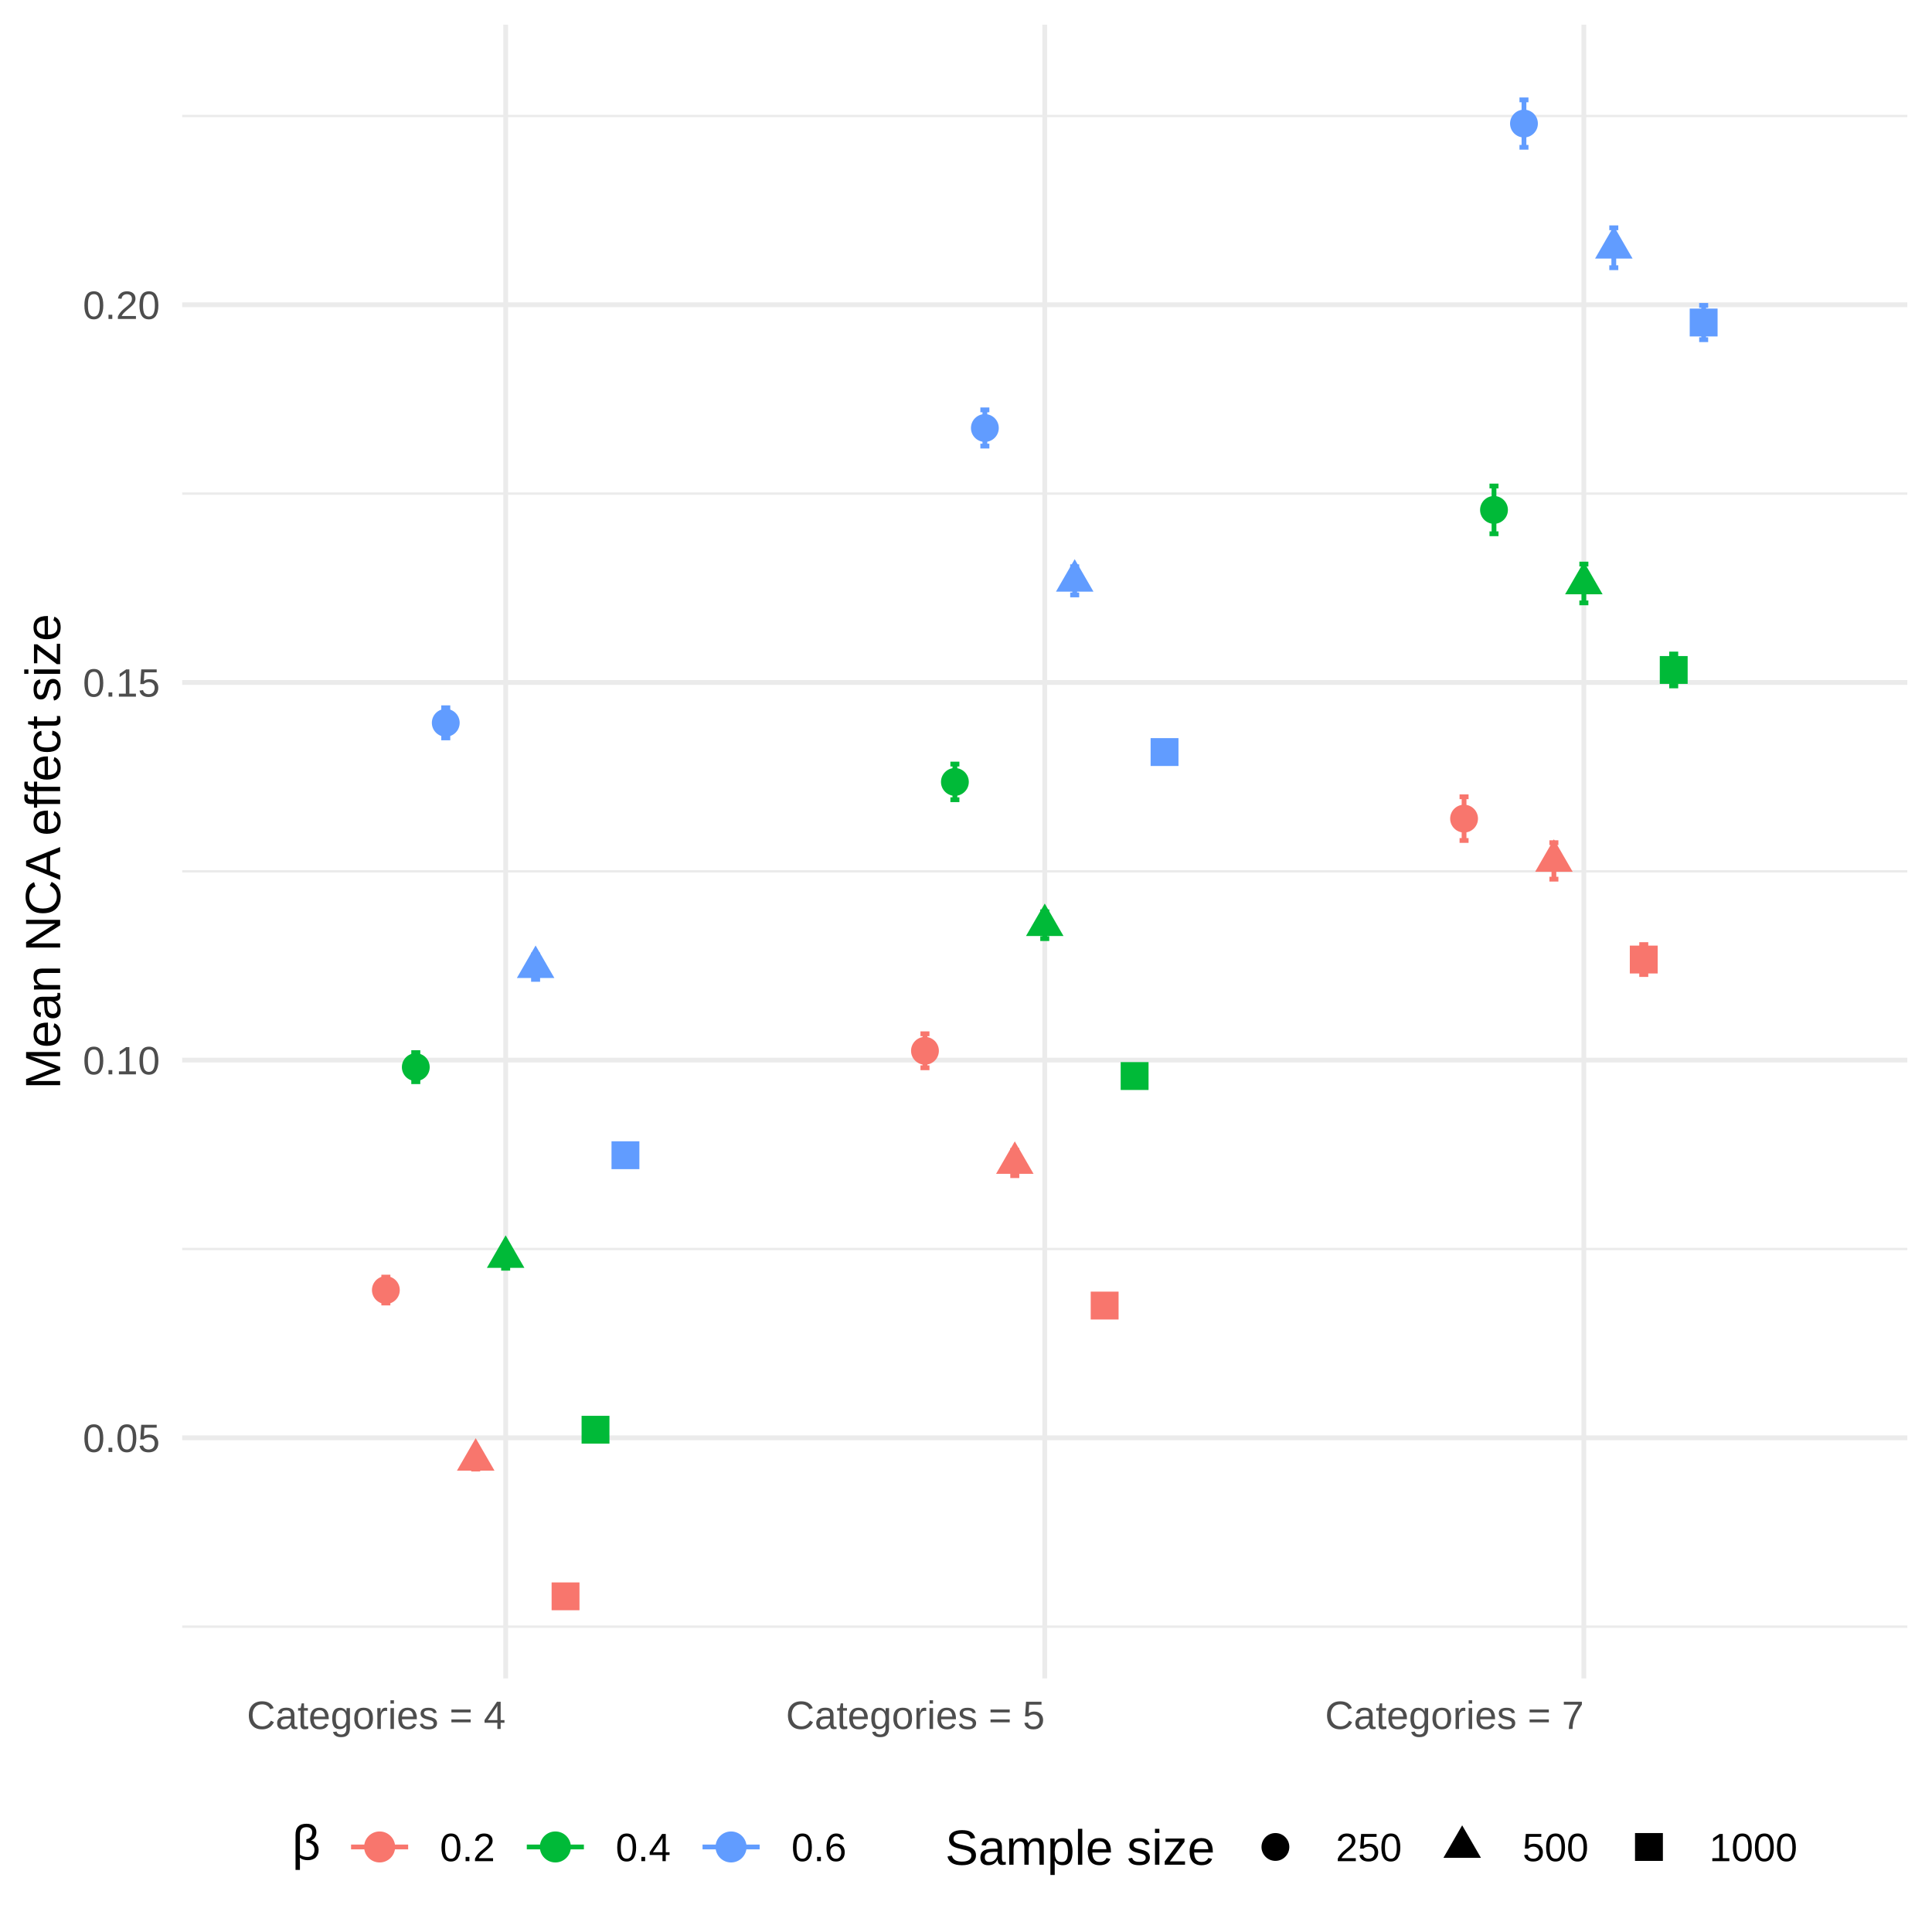
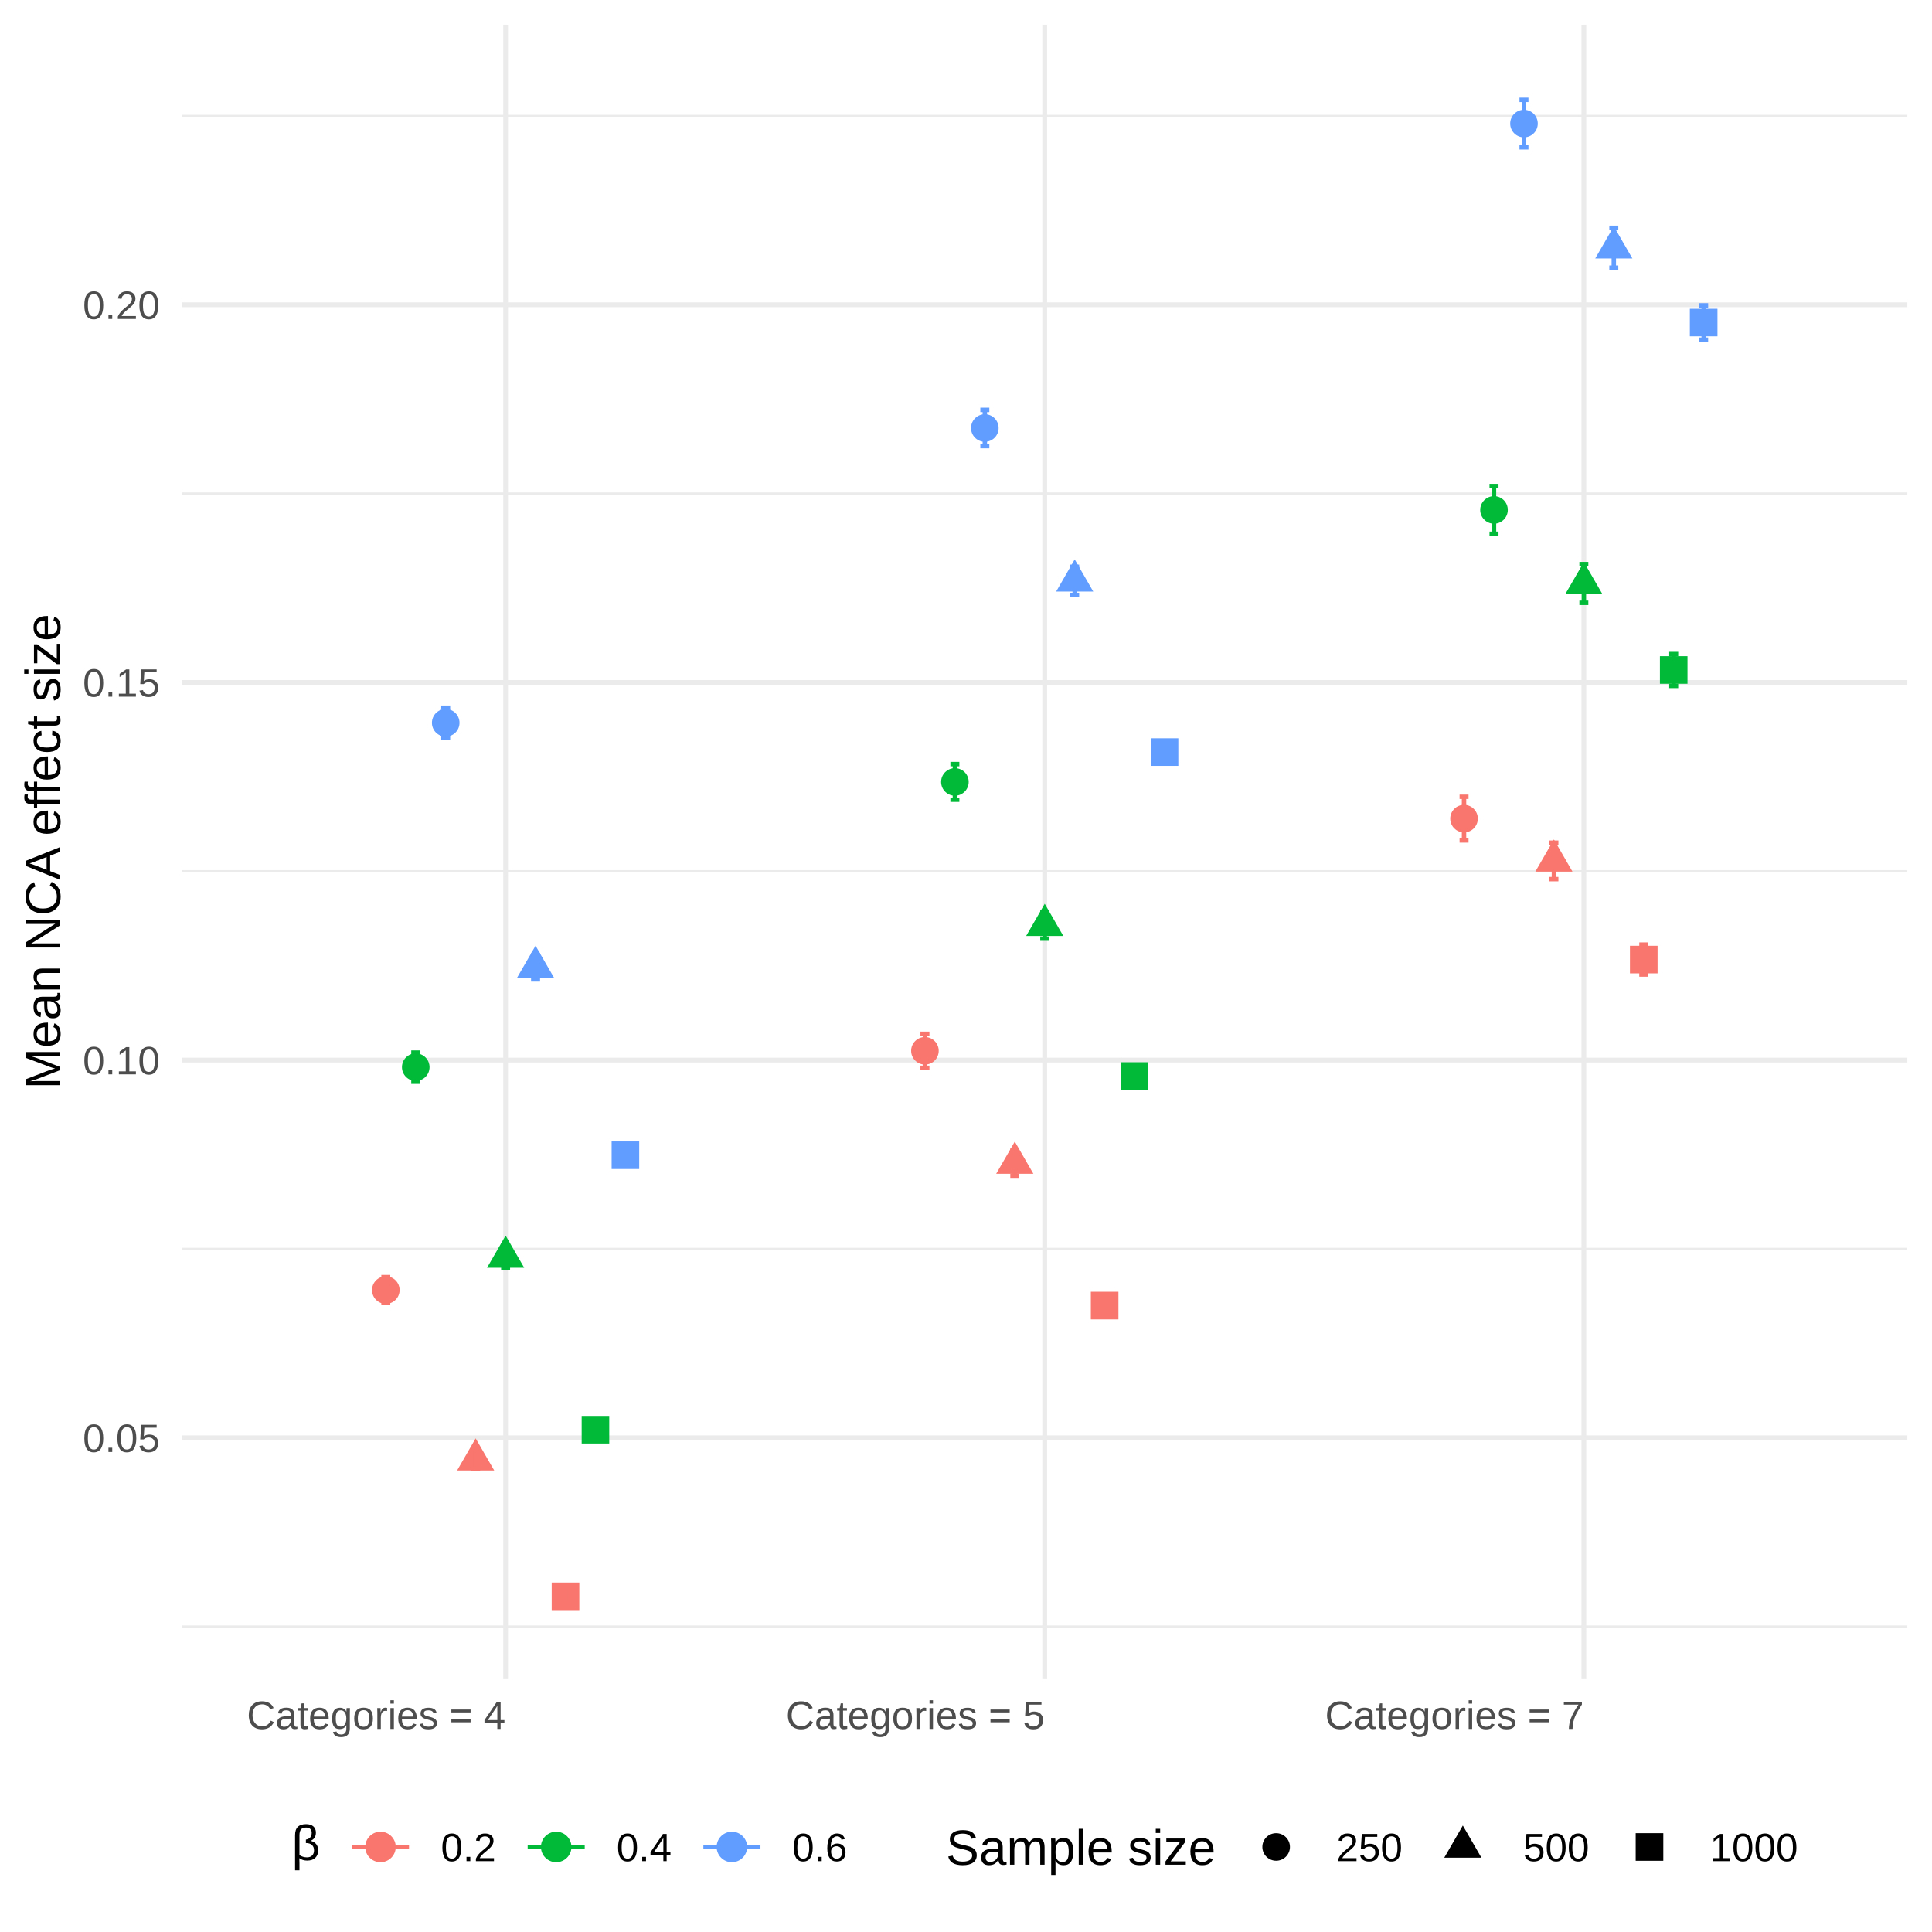
- <svg xmlns="http://www.w3.org/2000/svg" class="svglite" width="468.00pt" height="468.00pt" viewBox="0 0 468.00 468.00">
-   <defs>
-     <style type="text/css">
+ <svg xmlns="http://www.w3.org/2000/svg" width="468.00pt" height="468.00pt" viewBox="0 0 468.00 468.00">
+   <g class="svglite">
+     <defs>
+       <style type="text/css">
    .svglite line, .svglite polyline, .svglite polygon, .svglite path, .svglite rect, .svglite circle {
      fill: none;
      stroke: #000000;
      stroke-linecap: round;
      stroke-linejoin: round;
      stroke-miterlimit: 10.00;
    }
    .svglite text {
      white-space: pre;
    }
+     .svglite g.glyphgroup path {
+       fill: inherit;
+       stroke: none;
+     }
  </style>
-   </defs>
-   <rect width="100%" height="100%" style="stroke: none; fill: #FFFFFF;" />
-   <defs>
-     <clipPath id="cpMC4wMHw0NjguMDB8MC4wMHw0NjguMDA=">
-       <rect x="0.00" y="0.00" width="468.00" height="468.00" />
-     </clipPath>
-   </defs>
-   <g clip-path="url(#cpMC4wMHw0NjguMDB8MC4wMHw0NjguMDA=)">
-     <rect x="0.00" y="-0" width="468.00" height="468.00" style="stroke-width: 1.16; stroke: none; fill: #FFFFFF;" />
-   </g>
-   <defs>
-     <clipPath id="cpNDQuMTN8NDYyLjAyfDUuOTh8NDA2LjU3">
-       <rect x="44.13" y="5.98" width="417.89" height="400.59" />
-     </clipPath>
-   </defs>
-   <g clip-path="url(#cpNDQuMTN8NDYyLjAyfDUuOTh8NDA2LjU3)">
-     <polyline points="44.13,394.03 462.02,394.03 " style="stroke-width: 0.58; stroke: #EBEBEB; stroke-linecap: butt;" />
-     <polyline points="44.13,302.55 462.02,302.55 " style="stroke-width: 0.58; stroke: #EBEBEB; stroke-linecap: butt;" />
-     <polyline points="44.13,211.06 462.02,211.06 " style="stroke-width: 0.58; stroke: #EBEBEB; stroke-linecap: butt;" />
-     <polyline points="44.13,119.57 462.02,119.57 " style="stroke-width: 0.58; stroke: #EBEBEB; stroke-linecap: butt;" />
-     <polyline points="44.13,28.09 462.02,28.09 " style="stroke-width: 0.58; stroke: #EBEBEB; stroke-linecap: butt;" />
-     <polyline points="44.13,348.29 462.02,348.29 " style="stroke-width: 1.16; stroke: #EBEBEB; stroke-linecap: butt;" />
-     <polyline points="44.13,256.80 462.02,256.80 " style="stroke-width: 1.16; stroke: #EBEBEB; stroke-linecap: butt;" />
-     <polyline points="44.13,165.32 462.02,165.32 " style="stroke-width: 1.16; stroke: #EBEBEB; stroke-linecap: butt;" />
-     <polyline points="44.13,73.83 462.02,73.83 " style="stroke-width: 1.16; stroke: #EBEBEB; stroke-linecap: butt;" />
-     <polyline points="122.49,406.57 122.49,5.98 " style="stroke-width: 1.16; stroke: #EBEBEB; stroke-linecap: butt;" />
-     <polyline points="253.08,406.57 253.08,5.98 " style="stroke-width: 1.16; stroke: #EBEBEB; stroke-linecap: butt;" />
-     <polyline points="383.67,406.57 383.67,5.98 " style="stroke-width: 1.16; stroke: #EBEBEB; stroke-linecap: butt;" />
-     <circle cx="93.47" cy="312.50" r="3.37" style="stroke-width: 0.77; stroke: none; fill: #F8766D;" />
-     <circle cx="100.72" cy="258.50" r="3.37" style="stroke-width: 0.77; stroke: none; fill: #00BA38;" />
-     <circle cx="107.98" cy="175.09" r="3.37" style="stroke-width: 0.77; stroke: none; fill: #619CFF;" />
-     <polygon points="115.23,348.37 119.78,356.24 110.69,356.24 " style="stroke-width: 0.77; stroke: none; fill: #F8766D;" />
-     <polygon points="122.49,299.24 127.03,307.12 117.94,307.12 " style="stroke-width: 0.77; stroke: none; fill: #00BA38;" />
-     <polygon points="129.74,229.03 134.29,236.91 125.20,236.91 " style="stroke-width: 0.77; stroke: none; fill: #619CFF;" />
-     <polygon points="133.62,390.06 140.37,390.06 140.37,383.32 133.62,383.32 " style="stroke-width: 0.77; stroke: none; fill: #F8766D;" />
-     <polygon points="140.88,349.70 147.63,349.70 147.63,342.96 140.88,342.96 " style="stroke-width: 0.77; stroke: none; fill: #00BA38;" />
-     <polygon points="148.13,283.21 154.88,283.21 154.88,276.46 148.13,276.46 " style="stroke-width: 0.77; stroke: none; fill: #619CFF;" />
-     <circle cx="224.06" cy="254.54" r="3.37" style="stroke-width: 0.77; stroke: none; fill: #F8766D;" />
-     <circle cx="231.31" cy="189.41" r="3.37" style="stroke-width: 0.77; stroke: none; fill: #00BA38;" />
-     <circle cx="238.57" cy="103.68" r="3.37" style="stroke-width: 0.77; stroke: none; fill: #619CFF;" />
-     <polygon points="245.82,276.48 250.37,284.35 241.28,284.35 " style="stroke-width: 0.77; stroke: none; fill: #F8766D;" />
-     <polygon points="253.08,218.87 257.62,226.74 248.53,226.74 " style="stroke-width: 0.77; stroke: none; fill: #00BA38;" />
-     <polygon points="260.33,135.45 264.88,143.32 255.79,143.32 " style="stroke-width: 0.77; stroke: none; fill: #619CFF;" />
-     <polygon points="264.21,319.63 270.96,319.63 270.96,312.88 264.21,312.88 " style="stroke-width: 0.77; stroke: none; fill: #F8766D;" />
-     <polygon points="271.47,264.03 278.22,264.03 278.22,257.28 271.47,257.28 " style="stroke-width: 0.77; stroke: none; fill: #00BA38;" />
-     <polygon points="278.72,185.55 285.47,185.55 285.47,178.80 278.72,178.80 " style="stroke-width: 0.77; stroke: none; fill: #619CFF;" />
-     <circle cx="354.65" cy="198.30" r="3.37" style="stroke-width: 0.77; stroke: none; fill: #F8766D;" />
-     <circle cx="361.90" cy="123.52" r="3.37" style="stroke-width: 0.77; stroke: none; fill: #00BA38;" />
-     <circle cx="369.16" cy="29.93" r="3.37" style="stroke-width: 0.77; stroke: none; fill: #619CFF;" />
-     <polygon points="376.41,203.30 380.96,211.17 371.87,211.17 " style="stroke-width: 0.77; stroke: none; fill: #F8766D;" />
-     <polygon points="383.67,136.09 388.21,143.96 379.12,143.96 " style="stroke-width: 0.77; stroke: none; fill: #00BA38;" />
-     <polygon points="390.92,54.77 395.47,62.64 386.38,62.64 " style="stroke-width: 0.77; stroke: none; fill: #619CFF;" />
-     <polygon points="394.80,235.81 401.55,235.81 401.55,229.06 394.80,229.06 " style="stroke-width: 0.77; stroke: none; fill: #F8766D;" />
-     <polygon points="402.06,165.66 408.81,165.66 408.81,158.92 402.06,158.92 " style="stroke-width: 0.77; stroke: none; fill: #00BA38;" />
-     <polygon points="409.31,81.50 416.06,81.50 416.06,74.75 409.31,74.75 " style="stroke-width: 0.77; stroke: none; fill: #619CFF;" />
-     <polyline points="92.38,309.36 94.56,309.36 " style="stroke-width: 1.16; stroke: #F8766D; stroke-linecap: butt;" />
-     <polyline points="93.47,309.36 93.47,315.64 " style="stroke-width: 1.16; stroke: #F8766D; stroke-linecap: butt;" />
-     <polyline points="92.38,315.64 94.56,315.64 " style="stroke-width: 1.16; stroke: #F8766D; stroke-linecap: butt;" />
-     <polyline points="99.63,254.98 101.81,254.98 " style="stroke-width: 1.16; stroke: #00BA38; stroke-linecap: butt;" />
-     <polyline points="100.72,254.98 100.72,262.03 " style="stroke-width: 1.16; stroke: #00BA38; stroke-linecap: butt;" />
-     <polyline points="99.63,262.03 101.81,262.03 " style="stroke-width: 1.16; stroke: #00BA38; stroke-linecap: butt;" />
-     <polyline points="106.89,171.44 109.07,171.44 " style="stroke-width: 1.16; stroke: #619CFF; stroke-linecap: butt;" />
-     <polyline points="107.98,171.44 107.98,178.75 " style="stroke-width: 1.16; stroke: #619CFF; stroke-linecap: butt;" />
-     <polyline points="106.89,178.75 109.07,178.75 " style="stroke-width: 1.16; stroke: #619CFF; stroke-linecap: butt;" />
-     <polyline points="114.14,351.37 116.32,351.37 " style="stroke-width: 1.16; stroke: #F8766D; stroke-linecap: butt;" />
-     <polyline points="115.23,351.37 115.23,355.86 " style="stroke-width: 1.16; stroke: #F8766D; stroke-linecap: butt;" />
-     <polyline points="114.14,355.86 116.32,355.86 " style="stroke-width: 1.16; stroke: #F8766D; stroke-linecap: butt;" />
-     <polyline points="121.40,301.77 123.58,301.77 " style="stroke-width: 1.16; stroke: #00BA38; stroke-linecap: butt;" />
-     <polyline points="122.49,301.77 122.49,307.22 " style="stroke-width: 1.16; stroke: #00BA38; stroke-linecap: butt;" />
-     <polyline points="121.40,307.22 123.58,307.22 " style="stroke-width: 1.16; stroke: #00BA38; stroke-linecap: butt;" />
-     <polyline points="128.65,231.32 130.83,231.32 " style="stroke-width: 1.16; stroke: #619CFF; stroke-linecap: butt;" />
-     <polyline points="129.74,231.32 129.74,237.24 " style="stroke-width: 1.16; stroke: #619CFF; stroke-linecap: butt;" />
-     <polyline points="128.65,237.24 130.83,237.24 " style="stroke-width: 1.16; stroke: #619CFF; stroke-linecap: butt;" />
-     <polyline points="135.91,385.02 138.09,385.02 " style="stroke-width: 1.16; stroke: #F8766D; stroke-linecap: butt;" />
-     <polyline points="137.00,385.02 137.00,388.36 " style="stroke-width: 1.16; stroke: #F8766D; stroke-linecap: butt;" />
-     <polyline points="135.91,388.36 138.09,388.36 " style="stroke-width: 1.16; stroke: #F8766D; stroke-linecap: butt;" />
-     <polyline points="143.16,344.32 145.34,344.32 " style="stroke-width: 1.16; stroke: #00BA38; stroke-linecap: butt;" />
-     <polyline points="144.25,344.32 144.25,348.34 " style="stroke-width: 1.16; stroke: #00BA38; stroke-linecap: butt;" />
-     <polyline points="143.16,348.34 145.34,348.34 " style="stroke-width: 1.16; stroke: #00BA38; stroke-linecap: butt;" />
-     <polyline points="150.42,277.59 152.60,277.59 " style="stroke-width: 1.16; stroke: #619CFF; stroke-linecap: butt;" />
-     <polyline points="151.51,277.59 151.51,282.09 " style="stroke-width: 1.16; stroke: #619CFF; stroke-linecap: butt;" />
-     <polyline points="150.42,282.09 152.60,282.09 " style="stroke-width: 1.16; stroke: #619CFF; stroke-linecap: butt;" />
-     <polyline points="222.97,250.42 225.15,250.42 " style="stroke-width: 1.16; stroke: #F8766D; stroke-linecap: butt;" />
-     <polyline points="224.06,250.42 224.06,258.66 " style="stroke-width: 1.16; stroke: #F8766D; stroke-linecap: butt;" />
-     <polyline points="222.97,258.66 225.15,258.66 " style="stroke-width: 1.16; stroke: #F8766D; stroke-linecap: butt;" />
-     <polyline points="230.22,185.09 232.40,185.09 " style="stroke-width: 1.16; stroke: #00BA38; stroke-linecap: butt;" />
-     <polyline points="231.31,185.09 231.31,193.72 " style="stroke-width: 1.16; stroke: #00BA38; stroke-linecap: butt;" />
-     <polyline points="230.22,193.72 232.40,193.72 " style="stroke-width: 1.16; stroke: #00BA38; stroke-linecap: butt;" />
-     <polyline points="237.48,99.29 239.66,99.29 " style="stroke-width: 1.16; stroke: #619CFF; stroke-linecap: butt;" />
-     <polyline points="238.57,99.29 238.57,108.06 " style="stroke-width: 1.16; stroke: #619CFF; stroke-linecap: butt;" />
-     <polyline points="237.48,108.06 239.66,108.06 " style="stroke-width: 1.16; stroke: #619CFF; stroke-linecap: butt;" />
-     <polyline points="244.73,278.67 246.91,278.67 " style="stroke-width: 1.16; stroke: #F8766D; stroke-linecap: butt;" />
-     <polyline points="245.82,278.67 245.82,284.79 " style="stroke-width: 1.16; stroke: #F8766D; stroke-linecap: butt;" />
-     <polyline points="244.73,284.79 246.91,284.79 " style="stroke-width: 1.16; stroke: #F8766D; stroke-linecap: butt;" />
-     <polyline points="251.99,220.88 254.17,220.88 " style="stroke-width: 1.16; stroke: #00BA38; stroke-linecap: butt;" />
-     <polyline points="253.08,220.88 253.08,227.37 " style="stroke-width: 1.16; stroke: #00BA38; stroke-linecap: butt;" />
-     <polyline points="251.99,227.37 254.17,227.37 " style="stroke-width: 1.16; stroke: #00BA38; stroke-linecap: butt;" />
-     <polyline points="259.24,137.29 261.42,137.29 " style="stroke-width: 1.16; stroke: #619CFF; stroke-linecap: butt;" />
-     <polyline points="260.33,137.29 260.33,144.11 " style="stroke-width: 1.16; stroke: #619CFF; stroke-linecap: butt;" />
-     <polyline points="259.24,144.11 261.42,144.11 " style="stroke-width: 1.16; stroke: #619CFF; stroke-linecap: butt;" />
-     <polyline points="266.50,313.93 268.68,313.93 " style="stroke-width: 1.16; stroke: #F8766D; stroke-linecap: butt;" />
-     <polyline points="267.59,313.93 267.59,318.58 " style="stroke-width: 1.16; stroke: #F8766D; stroke-linecap: butt;" />
-     <polyline points="266.50,318.58 268.68,318.58 " style="stroke-width: 1.16; stroke: #F8766D; stroke-linecap: butt;" />
-     <polyline points="273.75,258.28 275.93,258.28 " style="stroke-width: 1.16; stroke: #00BA38; stroke-linecap: butt;" />
-     <polyline points="274.84,258.28 274.84,263.03 " style="stroke-width: 1.16; stroke: #00BA38; stroke-linecap: butt;" />
-     <polyline points="273.75,263.03 275.93,263.03 " style="stroke-width: 1.16; stroke: #00BA38; stroke-linecap: butt;" />
-     <polyline points="281.01,179.68 283.19,179.68 " style="stroke-width: 1.16; stroke: #619CFF; stroke-linecap: butt;" />
-     <polyline points="282.10,179.68 282.10,184.68 " style="stroke-width: 1.16; stroke: #619CFF; stroke-linecap: butt;" />
-     <polyline points="281.01,184.68 283.19,184.68 " style="stroke-width: 1.16; stroke: #619CFF; stroke-linecap: butt;" />
-     <polyline points="353.56,193.01 355.74,193.01 " style="stroke-width: 1.16; stroke: #F8766D; stroke-linecap: butt;" />
-     <polyline points="354.65,193.01 354.65,203.59 " style="stroke-width: 1.16; stroke: #F8766D; stroke-linecap: butt;" />
-     <polyline points="353.56,203.59 355.74,203.59 " style="stroke-width: 1.16; stroke: #F8766D; stroke-linecap: butt;" />
-     <polyline points="360.81,117.73 362.99,117.73 " style="stroke-width: 1.16; stroke: #00BA38; stroke-linecap: butt;" />
-     <polyline points="361.90,117.73 361.90,129.30 " style="stroke-width: 1.16; stroke: #00BA38; stroke-linecap: butt;" />
-     <polyline points="360.81,129.30 362.99,129.30 " style="stroke-width: 1.16; stroke: #00BA38; stroke-linecap: butt;" />
-     <polyline points="368.07,24.19 370.25,24.19 " style="stroke-width: 1.16; stroke: #619CFF; stroke-linecap: butt;" />
-     <polyline points="369.16,24.19 369.16,35.68 " style="stroke-width: 1.16; stroke: #619CFF; stroke-linecap: butt;" />
-     <polyline points="368.07,35.68 370.25,35.68 " style="stroke-width: 1.16; stroke: #619CFF; stroke-linecap: butt;" />
-     <polyline points="375.32,204.13 377.50,204.13 " style="stroke-width: 1.16; stroke: #F8766D; stroke-linecap: butt;" />
-     <polyline points="376.41,204.13 376.41,212.96 " style="stroke-width: 1.16; stroke: #F8766D; stroke-linecap: butt;" />
-     <polyline points="375.32,212.96 377.50,212.96 " style="stroke-width: 1.16; stroke: #F8766D; stroke-linecap: butt;" />
-     <polyline points="382.58,136.64 384.76,136.64 " style="stroke-width: 1.16; stroke: #00BA38; stroke-linecap: butt;" />
-     <polyline points="383.67,136.64 383.67,146.03 " style="stroke-width: 1.16; stroke: #00BA38; stroke-linecap: butt;" />
-     <polyline points="382.58,146.03 384.76,146.03 " style="stroke-width: 1.16; stroke: #00BA38; stroke-linecap: butt;" />
-     <polyline points="389.83,55.18 392.01,55.18 " style="stroke-width: 1.16; stroke: #619CFF; stroke-linecap: butt;" />
-     <polyline points="390.92,55.18 390.92,64.85 " style="stroke-width: 1.16; stroke: #619CFF; stroke-linecap: butt;" />
-     <polyline points="389.83,64.85 392.01,64.85 " style="stroke-width: 1.16; stroke: #619CFF; stroke-linecap: butt;" />
-     <polyline points="397.09,228.82 399.27,228.82 " style="stroke-width: 1.16; stroke: #F8766D; stroke-linecap: butt;" />
-     <polyline points="398.18,228.82 398.18,236.06 " style="stroke-width: 1.16; stroke: #F8766D; stroke-linecap: butt;" />
-     <polyline points="397.09,236.06 399.27,236.06 " style="stroke-width: 1.16; stroke: #F8766D; stroke-linecap: butt;" />
-     <polyline points="404.34,158.43 406.52,158.43 " style="stroke-width: 1.16; stroke: #00BA38; stroke-linecap: butt;" />
-     <polyline points="405.43,158.43 405.43,166.15 " style="stroke-width: 1.16; stroke: #00BA38; stroke-linecap: butt;" />
-     <polyline points="404.34,166.15 406.52,166.15 " style="stroke-width: 1.16; stroke: #00BA38; stroke-linecap: butt;" />
-     <polyline points="411.60,73.97 413.78,73.97 " style="stroke-width: 1.16; stroke: #619CFF; stroke-linecap: butt;" />
-     <polyline points="412.69,73.97 412.69,82.29 " style="stroke-width: 1.16; stroke: #619CFF; stroke-linecap: butt;" />
-     <polyline points="411.60,82.29 413.78,82.29 " style="stroke-width: 1.16; stroke: #619CFF; stroke-linecap: butt;" />
-   </g>
-   <g clip-path="url(#cpMC4wMHw0NjguMDB8MC4wMHw0NjguMDA=)">
-     <text x="38.75" y="351.72" text-anchor="end" style="font-size: 9.60px;fill: #4D4D4D; font-family: &quot;Arial&quot;;" textLength="18.67px" lengthAdjust="spacingAndGlyphs">0.05</text>
-     <text x="38.75" y="260.24" text-anchor="end" style="font-size: 9.60px;fill: #4D4D4D; font-family: &quot;Arial&quot;;" textLength="18.67px" lengthAdjust="spacingAndGlyphs">0.10</text>
-     <text x="38.75" y="168.75" text-anchor="end" style="font-size: 9.60px;fill: #4D4D4D; font-family: &quot;Arial&quot;;" textLength="18.67px" lengthAdjust="spacingAndGlyphs">0.15</text>
-     <text x="38.75" y="77.27" text-anchor="end" style="font-size: 9.60px;fill: #4D4D4D; font-family: &quot;Arial&quot;;" textLength="18.67px" lengthAdjust="spacingAndGlyphs">0.20</text>
-     <text x="122.49" y="418.82" text-anchor="end" style="font-size: 9.60px;fill: #4D4D4D; font-family: &quot;Arial&quot;;" textLength="62.65px" lengthAdjust="spacingAndGlyphs">Categories = 4</text>
-     <text x="253.08" y="418.82" text-anchor="end" style="font-size: 9.60px;fill: #4D4D4D; font-family: &quot;Arial&quot;;" textLength="62.65px" lengthAdjust="spacingAndGlyphs">Categories = 5</text>
-     <text x="383.67" y="418.82" text-anchor="end" style="font-size: 9.60px;fill: #4D4D4D; font-family: &quot;Arial&quot;;" textLength="62.65px" lengthAdjust="spacingAndGlyphs">Categories = 7</text>
-     <text transform="translate(14.57,206.27) rotate(-90)" text-anchor="middle" style="font-size: 12.00px; font-family: &quot;Arial&quot;;" textLength="115.19px" lengthAdjust="spacingAndGlyphs">Mean NCA effect size</text>
-     <text x="70.76" y="450.48" style="font-size: 12.00px; font-family: &quot;Arial&quot;;" textLength="6.57px" lengthAdjust="spacingAndGlyphs">β</text>
-     <circle cx="91.96" cy="447.40" r="3.37" style="stroke-width: 0.77; stroke: #F8766D; fill: #F8766D;" />
-     <line x1="85.04" y1="447.40" x2="98.87" y2="447.40" style="stroke-width: 1.16; stroke: #F8766D; stroke-linecap: butt;" />
-     <circle cx="134.53" cy="447.40" r="3.37" style="stroke-width: 0.77; stroke: #00BA38; fill: #00BA38;" />
-     <line x1="127.61" y1="447.40" x2="141.44" y2="447.40" style="stroke-width: 1.16; stroke: #00BA38; stroke-linecap: butt;" />
-     <circle cx="177.09" cy="447.40" r="3.37" style="stroke-width: 0.77; stroke: #619CFF; fill: #619CFF;" />
-     <line x1="170.18" y1="447.40" x2="184.01" y2="447.40" style="stroke-width: 1.16; stroke: #619CFF; stroke-linecap: butt;" />
-     <text x="106.57" y="450.84" style="font-size: 9.60px; font-family: &quot;Arial&quot;;" textLength="13.33px" lengthAdjust="spacingAndGlyphs">0.2</text>
-     <text x="149.14" y="450.84" style="font-size: 9.60px; font-family: &quot;Arial&quot;;" textLength="13.33px" lengthAdjust="spacingAndGlyphs">0.4</text>
-     <text x="191.71" y="450.84" style="font-size: 9.60px; font-family: &quot;Arial&quot;;" textLength="13.33px" lengthAdjust="spacingAndGlyphs">0.6</text>
-     <text x="228.96" y="451.70" style="font-size: 12.00px; font-family: &quot;Arial&quot;;" textLength="65.38px" lengthAdjust="spacingAndGlyphs">Sample size</text>
-     <circle cx="308.95" cy="447.40" r="3.37" style="stroke-width: 0.77; stroke: none; fill: #000000;" />
-     <polygon points="354.19,442.16 358.74,450.03 349.65,450.03 " style="stroke-width: 0.77; stroke: none; fill: #000000;" />
-     <polygon points="396.06,450.78 402.81,450.78 402.81,444.03 396.06,444.03 " style="stroke-width: 0.77; stroke: none; fill: #000000;" />
-     <text x="323.57" y="450.84" style="font-size: 9.60px; font-family: &quot;Arial&quot;;" textLength="16.01px" lengthAdjust="spacingAndGlyphs">250</text>
-     <text x="368.81" y="450.84" style="font-size: 9.60px; font-family: &quot;Arial&quot;;" textLength="16.01px" lengthAdjust="spacingAndGlyphs">500</text>
-     <text x="414.05" y="450.84" style="font-size: 9.60px; font-family: &quot;Arial&quot;;" textLength="21.34px" lengthAdjust="spacingAndGlyphs">1000</text>
+     </defs>
+     <rect width="100%" height="100%" style="stroke: none; fill: #FFFFFF;" />
+     <defs>
+       <clipPath id="cpMC4wMHw0NjguMDB8MC4wMHw0NjguMDA=">
+         <rect x="0.00" y="0.00" width="468.00" height="468.00" />
+       </clipPath>
+     </defs>
+     <g clip-path="url(#cpMC4wMHw0NjguMDB8MC4wMHw0NjguMDA=)">
+ </g>
+     <defs>
+       <clipPath id="cpNDQuMTJ8NDYyLjAyfDUuOTh8NDA2LjU3">
+         <rect x="44.12" y="5.98" width="417.90" height="400.59" />
+       </clipPath>
+     </defs>
+     <g clip-path="url(#cpNDQuMTJ8NDYyLjAyfDUuOTh8NDA2LjU3)">
+       <polyline points="44.12,394.03 462.02,394.03 " style="stroke-width: 0.58; stroke: #EBEBEB; stroke-linecap: butt;" />
+       <polyline points="44.12,302.55 462.02,302.55 " style="stroke-width: 0.58; stroke: #EBEBEB; stroke-linecap: butt;" />
+       <polyline points="44.12,211.06 462.02,211.06 " style="stroke-width: 0.58; stroke: #EBEBEB; stroke-linecap: butt;" />
+       <polyline points="44.12,119.57 462.02,119.57 " style="stroke-width: 0.58; stroke: #EBEBEB; stroke-linecap: butt;" />
+       <polyline points="44.12,28.09 462.02,28.09 " style="stroke-width: 0.58; stroke: #EBEBEB; stroke-linecap: butt;" />
+       <polyline points="44.12,348.29 462.02,348.29 " style="stroke-width: 1.16; stroke: #EBEBEB; stroke-linecap: butt;" />
+       <polyline points="44.12,256.80 462.02,256.80 " style="stroke-width: 1.16; stroke: #EBEBEB; stroke-linecap: butt;" />
+       <polyline points="44.12,165.32 462.02,165.32 " style="stroke-width: 1.16; stroke: #EBEBEB; stroke-linecap: butt;" />
+       <polyline points="44.12,73.83 462.02,73.83 " style="stroke-width: 1.16; stroke: #EBEBEB; stroke-linecap: butt;" />
+       <polyline points="122.48,406.57 122.48,5.98 " style="stroke-width: 1.16; stroke: #EBEBEB; stroke-linecap: butt;" />
+       <polyline points="253.07,406.57 253.07,5.98 " style="stroke-width: 1.16; stroke: #EBEBEB; stroke-linecap: butt;" />
+       <polyline points="383.67,406.57 383.67,5.98 " style="stroke-width: 1.16; stroke: #EBEBEB; stroke-linecap: butt;" />
+       <circle cx="93.46" cy="312.50" r="3.34" style="stroke-width: 0.71; stroke: none; fill: #F8766D;" />
+       <circle cx="100.71" cy="258.50" r="3.34" style="stroke-width: 0.71; stroke: none; fill: #00BA38;" />
+       <circle cx="107.97" cy="175.09" r="3.34" style="stroke-width: 0.71; stroke: none; fill: #619CFF;" />
+       <polygon points="115.22,348.42 119.72,356.21 110.72,356.21 " style="stroke-width: 0.71; stroke: none; fill: #F8766D;" />
+       <polygon points="122.48,299.30 126.98,307.09 117.98,307.09 " style="stroke-width: 0.71; stroke: none; fill: #00BA38;" />
+       <polygon points="129.73,229.08 134.23,236.88 125.23,236.88 " style="stroke-width: 0.71; stroke: none; fill: #619CFF;" />
+       <polygon points="133.64,390.03 140.33,390.03 140.33,383.35 133.64,383.35 " style="stroke-width: 0.71; stroke: none; fill: #F8766D;" />
+       <polygon points="140.90,349.67 147.58,349.67 147.58,342.99 140.90,342.99 " style="stroke-width: 0.71; stroke: none; fill: #00BA38;" />
+       <polygon points="148.16,283.18 154.84,283.18 154.84,276.50 148.16,276.50 " style="stroke-width: 0.71; stroke: none; fill: #619CFF;" />
+       <circle cx="224.05" cy="254.54" r="3.34" style="stroke-width: 0.71; stroke: none; fill: #F8766D;" />
+       <circle cx="231.31" cy="189.41" r="3.34" style="stroke-width: 0.71; stroke: none; fill: #00BA38;" />
+       <circle cx="238.56" cy="103.68" r="3.34" style="stroke-width: 0.71; stroke: none; fill: #619CFF;" />
+       <polygon points="245.82,276.53 250.32,284.33 241.31,284.33 " style="stroke-width: 0.71; stroke: none; fill: #F8766D;" />
+       <polygon points="253.07,218.92 257.57,226.72 248.57,226.72 " style="stroke-width: 0.71; stroke: none; fill: #00BA38;" />
+       <polygon points="260.33,135.50 264.83,143.30 255.83,143.30 " style="stroke-width: 0.71; stroke: none; fill: #619CFF;" />
+       <polygon points="264.24,319.60 270.92,319.60 270.92,312.91 264.24,312.91 " style="stroke-width: 0.71; stroke: none; fill: #F8766D;" />
+       <polygon points="271.49,263.99 278.18,263.99 278.18,257.31 271.49,257.31 " style="stroke-width: 0.71; stroke: none; fill: #00BA38;" />
+       <polygon points="278.75,185.52 285.43,185.52 285.43,178.84 278.75,178.84 " style="stroke-width: 0.71; stroke: none; fill: #619CFF;" />
+       <circle cx="354.64" cy="198.30" r="3.34" style="stroke-width: 0.71; stroke: none; fill: #F8766D;" />
+       <circle cx="361.90" cy="123.52" r="3.34" style="stroke-width: 0.71; stroke: none; fill: #00BA38;" />
+       <circle cx="369.16" cy="29.93" r="3.34" style="stroke-width: 0.71; stroke: none; fill: #619CFF;" />
+       <polygon points="376.41,203.35 380.91,211.14 371.91,211.14 " style="stroke-width: 0.71; stroke: none; fill: #F8766D;" />
+       <polygon points="383.67,136.14 388.17,143.93 379.16,143.93 " style="stroke-width: 0.71; stroke: none; fill: #00BA38;" />
+       <polygon points="390.92,54.82 395.42,62.61 386.42,62.61 " style="stroke-width: 0.71; stroke: none; fill: #619CFF;" />
+       <polygon points="394.83,235.78 401.52,235.78 401.52,229.10 394.83,229.10 " style="stroke-width: 0.71; stroke: none; fill: #F8766D;" />
+       <polygon points="402.09,165.63 408.77,165.63 408.77,158.95 402.09,158.95 " style="stroke-width: 0.71; stroke: none; fill: #00BA38;" />
+       <polygon points="409.34,81.47 416.03,81.47 416.03,74.79 409.34,74.79 " style="stroke-width: 0.71; stroke: none; fill: #619CFF;" />
+       <polyline points="92.37,309.36 94.54,309.36 " style="stroke-width: 1.07; stroke: #F8766D; stroke-linecap: butt;" />
+       <polyline points="93.46,309.36 93.46,315.64 " style="stroke-width: 1.07; stroke: #F8766D; stroke-linecap: butt;" />
+       <polyline points="92.37,315.64 94.54,315.64 " style="stroke-width: 1.07; stroke: #F8766D; stroke-linecap: butt;" />
+       <polyline points="99.62,254.98 101.80,254.98 " style="stroke-width: 1.07; stroke: #00BA38; stroke-linecap: butt;" />
+       <polyline points="100.71,254.98 100.71,262.03 " style="stroke-width: 1.07; stroke: #00BA38; stroke-linecap: butt;" />
+       <polyline points="99.62,262.03 101.80,262.03 " style="stroke-width: 1.07; stroke: #00BA38; stroke-linecap: butt;" />
+       <polyline points="106.88,171.44 109.05,171.44 " style="stroke-width: 1.07; stroke: #619CFF; stroke-linecap: butt;" />
+       <polyline points="107.97,171.44 107.97,178.75 " style="stroke-width: 1.07; stroke: #619CFF; stroke-linecap: butt;" />
+       <polyline points="106.88,178.75 109.05,178.75 " style="stroke-width: 1.07; stroke: #619CFF; stroke-linecap: butt;" />
+       <polyline points="114.13,351.37 116.31,351.37 " style="stroke-width: 1.07; stroke: #F8766D; stroke-linecap: butt;" />
+       <polyline points="115.22,351.37 115.22,355.86 " style="stroke-width: 1.07; stroke: #F8766D; stroke-linecap: butt;" />
+       <polyline points="114.13,355.86 116.31,355.86 " style="stroke-width: 1.07; stroke: #F8766D; stroke-linecap: butt;" />
+       <polyline points="121.39,301.77 123.56,301.77 " style="stroke-width: 1.07; stroke: #00BA38; stroke-linecap: butt;" />
+       <polyline points="122.48,301.77 122.48,307.22 " style="stroke-width: 1.07; stroke: #00BA38; stroke-linecap: butt;" />
+       <polyline points="121.39,307.22 123.56,307.22 " style="stroke-width: 1.07; stroke: #00BA38; stroke-linecap: butt;" />
+       <polyline points="128.64,231.32 130.82,231.32 " style="stroke-width: 1.07; stroke: #619CFF; stroke-linecap: butt;" />
+       <polyline points="129.73,231.32 129.73,237.24 " style="stroke-width: 1.07; stroke: #619CFF; stroke-linecap: butt;" />
+       <polyline points="128.64,237.24 130.82,237.24 " style="stroke-width: 1.07; stroke: #619CFF; stroke-linecap: butt;" />
+       <polyline points="135.90,385.02 138.07,385.02 " style="stroke-width: 1.07; stroke: #F8766D; stroke-linecap: butt;" />
+       <polyline points="136.99,385.02 136.99,388.36 " style="stroke-width: 1.07; stroke: #F8766D; stroke-linecap: butt;" />
+       <polyline points="135.90,388.36 138.07,388.36 " style="stroke-width: 1.07; stroke: #F8766D; stroke-linecap: butt;" />
+       <polyline points="143.15,344.32 145.33,344.32 " style="stroke-width: 1.07; stroke: #00BA38; stroke-linecap: butt;" />
+       <polyline points="144.24,344.32 144.24,348.34 " style="stroke-width: 1.07; stroke: #00BA38; stroke-linecap: butt;" />
+       <polyline points="143.15,348.34 145.33,348.34 " style="stroke-width: 1.07; stroke: #00BA38; stroke-linecap: butt;" />
+       <polyline points="150.41,277.59 152.59,277.59 " style="stroke-width: 1.07; stroke: #619CFF; stroke-linecap: butt;" />
+       <polyline points="151.50,277.59 151.50,282.09 " style="stroke-width: 1.07; stroke: #619CFF; stroke-linecap: butt;" />
+       <polyline points="150.41,282.09 152.59,282.09 " style="stroke-width: 1.07; stroke: #619CFF; stroke-linecap: butt;" />
+       <polyline points="222.96,250.42 225.14,250.42 " style="stroke-width: 1.07; stroke: #F8766D; stroke-linecap: butt;" />
+       <polyline points="224.05,250.42 224.05,258.66 " style="stroke-width: 1.07; stroke: #F8766D; stroke-linecap: butt;" />
+       <polyline points="222.96,258.66 225.14,258.66 " style="stroke-width: 1.07; stroke: #F8766D; stroke-linecap: butt;" />
+       <polyline points="230.22,185.09 232.39,185.09 " style="stroke-width: 1.07; stroke: #00BA38; stroke-linecap: butt;" />
+       <polyline points="231.31,185.09 231.31,193.72 " style="stroke-width: 1.07; stroke: #00BA38; stroke-linecap: butt;" />
+       <polyline points="230.22,193.72 232.39,193.72 " style="stroke-width: 1.07; stroke: #00BA38; stroke-linecap: butt;" />
+       <polyline points="237.47,99.29 239.65,99.29 " style="stroke-width: 1.07; stroke: #619CFF; stroke-linecap: butt;" />
+       <polyline points="238.56,99.29 238.56,108.06 " style="stroke-width: 1.07; stroke: #619CFF; stroke-linecap: butt;" />
+       <polyline points="237.47,108.06 239.65,108.06 " style="stroke-width: 1.07; stroke: #619CFF; stroke-linecap: butt;" />
+       <polyline points="244.73,278.67 246.90,278.67 " style="stroke-width: 1.07; stroke: #F8766D; stroke-linecap: butt;" />
+       <polyline points="245.82,278.67 245.82,284.79 " style="stroke-width: 1.07; stroke: #F8766D; stroke-linecap: butt;" />
+       <polyline points="244.73,284.79 246.90,284.79 " style="stroke-width: 1.07; stroke: #F8766D; stroke-linecap: butt;" />
+       <polyline points="251.98,220.88 254.16,220.88 " style="stroke-width: 1.07; stroke: #00BA38; stroke-linecap: butt;" />
+       <polyline points="253.07,220.88 253.07,227.37 " style="stroke-width: 1.07; stroke: #00BA38; stroke-linecap: butt;" />
+       <polyline points="251.98,227.37 254.16,227.37 " style="stroke-width: 1.07; stroke: #00BA38; stroke-linecap: butt;" />
+       <polyline points="259.24,137.29 261.41,137.29 " style="stroke-width: 1.07; stroke: #619CFF; stroke-linecap: butt;" />
+       <polyline points="260.33,137.29 260.33,144.11 " style="stroke-width: 1.07; stroke: #619CFF; stroke-linecap: butt;" />
+       <polyline points="259.24,144.11 261.41,144.11 " style="stroke-width: 1.07; stroke: #619CFF; stroke-linecap: butt;" />
+       <polyline points="266.49,313.93 268.67,313.93 " style="stroke-width: 1.07; stroke: #F8766D; stroke-linecap: butt;" />
+       <polyline points="267.58,313.93 267.58,318.58 " style="stroke-width: 1.07; stroke: #F8766D; stroke-linecap: butt;" />
+       <polyline points="266.49,318.58 268.67,318.58 " style="stroke-width: 1.07; stroke: #F8766D; stroke-linecap: butt;" />
+       <polyline points="273.75,258.28 275.92,258.28 " style="stroke-width: 1.07; stroke: #00BA38; stroke-linecap: butt;" />
+       <polyline points="274.84,258.28 274.84,263.03 " style="stroke-width: 1.07; stroke: #00BA38; stroke-linecap: butt;" />
+       <polyline points="273.75,263.03 275.92,263.03 " style="stroke-width: 1.07; stroke: #00BA38; stroke-linecap: butt;" />
+       <polyline points="281.00,179.68 283.18,179.68 " style="stroke-width: 1.07; stroke: #619CFF; stroke-linecap: butt;" />
+       <polyline points="282.09,179.68 282.09,184.68 " style="stroke-width: 1.07; stroke: #619CFF; stroke-linecap: butt;" />
+       <polyline points="281.00,184.68 283.18,184.68 " style="stroke-width: 1.07; stroke: #619CFF; stroke-linecap: butt;" />
+       <polyline points="353.56,193.01 355.73,193.01 " style="stroke-width: 1.07; stroke: #F8766D; stroke-linecap: butt;" />
+       <polyline points="354.64,193.01 354.64,203.59 " style="stroke-width: 1.07; stroke: #F8766D; stroke-linecap: butt;" />
+       <polyline points="353.56,203.59 355.73,203.59 " style="stroke-width: 1.07; stroke: #F8766D; stroke-linecap: butt;" />
+       <polyline points="360.81,117.73 362.99,117.73 " style="stroke-width: 1.07; stroke: #00BA38; stroke-linecap: butt;" />
+       <polyline points="361.90,117.73 361.90,129.30 " style="stroke-width: 1.07; stroke: #00BA38; stroke-linecap: butt;" />
+       <polyline points="360.81,129.30 362.99,129.30 " style="stroke-width: 1.07; stroke: #00BA38; stroke-linecap: butt;" />
+       <polyline points="368.07,24.19 370.24,24.19 " style="stroke-width: 1.07; stroke: #619CFF; stroke-linecap: butt;" />
+       <polyline points="369.16,24.19 369.16,35.68 " style="stroke-width: 1.07; stroke: #619CFF; stroke-linecap: butt;" />
+       <polyline points="368.07,35.68 370.24,35.68 " style="stroke-width: 1.07; stroke: #619CFF; stroke-linecap: butt;" />
+       <polyline points="375.32,204.13 377.50,204.13 " style="stroke-width: 1.07; stroke: #F8766D; stroke-linecap: butt;" />
+       <polyline points="376.41,204.13 376.41,212.96 " style="stroke-width: 1.07; stroke: #F8766D; stroke-linecap: butt;" />
+       <polyline points="375.32,212.96 377.50,212.96 " style="stroke-width: 1.07; stroke: #F8766D; stroke-linecap: butt;" />
+       <polyline points="382.58,136.64 384.75,136.64 " style="stroke-width: 1.07; stroke: #00BA38; stroke-linecap: butt;" />
+       <polyline points="383.67,136.64 383.67,146.03 " style="stroke-width: 1.07; stroke: #00BA38; stroke-linecap: butt;" />
+       <polyline points="382.58,146.03 384.75,146.03 " style="stroke-width: 1.07; stroke: #00BA38; stroke-linecap: butt;" />
+       <polyline points="389.83,55.18 392.01,55.18 " style="stroke-width: 1.07; stroke: #619CFF; stroke-linecap: butt;" />
+       <polyline points="390.92,55.18 390.92,64.85 " style="stroke-width: 1.07; stroke: #619CFF; stroke-linecap: butt;" />
+       <polyline points="389.83,64.85 392.01,64.85 " style="stroke-width: 1.07; stroke: #619CFF; stroke-linecap: butt;" />
+       <polyline points="397.09,228.82 399.26,228.82 " style="stroke-width: 1.07; stroke: #F8766D; stroke-linecap: butt;" />
+       <polyline points="398.18,228.82 398.18,236.06 " style="stroke-width: 1.07; stroke: #F8766D; stroke-linecap: butt;" />
+       <polyline points="397.09,236.06 399.26,236.06 " style="stroke-width: 1.07; stroke: #F8766D; stroke-linecap: butt;" />
+       <polyline points="404.34,158.43 406.52,158.43 " style="stroke-width: 1.07; stroke: #00BA38; stroke-linecap: butt;" />
+       <polyline points="405.43,158.43 405.43,166.15 " style="stroke-width: 1.07; stroke: #00BA38; stroke-linecap: butt;" />
+       <polyline points="404.34,166.15 406.52,166.15 " style="stroke-width: 1.07; stroke: #00BA38; stroke-linecap: butt;" />
+       <polyline points="411.60,73.97 413.77,73.97 " style="stroke-width: 1.07; stroke: #619CFF; stroke-linecap: butt;" />
+       <polyline points="412.69,73.97 412.69,82.29 " style="stroke-width: 1.07; stroke: #619CFF; stroke-linecap: butt;" />
+       <polyline points="411.60,82.29 413.77,82.29 " style="stroke-width: 1.07; stroke: #619CFF; stroke-linecap: butt;" />
+     </g>
+     <g clip-path="url(#cpMC4wMHw0NjguMDB8MC4wMHw0NjguMDA=)">
+       <text x="38.74" y="351.72" text-anchor="end" style="font-size: 9.60px;fill: #4D4D4D; font-family: &quot;Arial&quot;;" textLength="18.66px" lengthAdjust="spacingAndGlyphs">0.05</text>
+       <text x="38.74" y="260.24" text-anchor="end" style="font-size: 9.60px;fill: #4D4D4D; font-family: &quot;Arial&quot;;" textLength="18.66px" lengthAdjust="spacingAndGlyphs">0.10</text>
+       <text x="38.74" y="168.75" text-anchor="end" style="font-size: 9.60px;fill: #4D4D4D; font-family: &quot;Arial&quot;;" textLength="18.66px" lengthAdjust="spacingAndGlyphs">0.15</text>
+       <text x="38.74" y="77.27" text-anchor="end" style="font-size: 9.60px;fill: #4D4D4D; font-family: &quot;Arial&quot;;" textLength="18.66px" lengthAdjust="spacingAndGlyphs">0.20</text>
+       <text x="122.48" y="418.82" text-anchor="end" style="font-size: 9.60px;fill: #4D4D4D; font-family: &quot;Arial&quot;;" textLength="62.62px" lengthAdjust="spacingAndGlyphs">Categories = 4</text>
+       <text x="253.07" y="418.82" text-anchor="end" style="font-size: 9.60px;fill: #4D4D4D; font-family: &quot;Arial&quot;;" textLength="62.62px" lengthAdjust="spacingAndGlyphs">Categories = 5</text>
+       <text x="383.67" y="418.82" text-anchor="end" style="font-size: 9.60px;fill: #4D4D4D; font-family: &quot;Arial&quot;;" textLength="62.62px" lengthAdjust="spacingAndGlyphs">Categories = 7</text>
+       <text transform="translate(14.57,206.27) rotate(-90)" text-anchor="middle" style="font-size: 12.00px; font-family: &quot;Arial&quot;;" textLength="115.14px" lengthAdjust="spacingAndGlyphs">Mean NCA effect size</text>
+       <text x="70.65" y="450.58" style="font-size: 12.00px; font-family: &quot;Arial&quot;;" textLength="6.91px" lengthAdjust="spacingAndGlyphs">β</text>
+       <circle cx="92.17" cy="447.40" r="3.34" style="stroke-width: 0.71; stroke: #F8766D; fill: #F8766D;" />
+       <line x1="85.26" y1="447.40" x2="99.08" y2="447.40" style="stroke-width: 1.07; stroke: #F8766D; stroke-linecap: butt;" />
+       <circle cx="134.73" cy="447.40" r="3.34" style="stroke-width: 0.71; stroke: #00BA38; fill: #00BA38;" />
+       <line x1="127.82" y1="447.40" x2="141.64" y2="447.40" style="stroke-width: 1.07; stroke: #00BA38; stroke-linecap: butt;" />
+       <circle cx="177.29" cy="447.40" r="3.34" style="stroke-width: 0.71; stroke: #619CFF; fill: #619CFF;" />
+       <line x1="170.38" y1="447.40" x2="184.21" y2="447.40" style="stroke-width: 1.07; stroke: #619CFF; stroke-linecap: butt;" />
+       <text x="106.79" y="450.84" style="font-size: 9.60px; font-family: &quot;Arial&quot;;" textLength="13.33px" lengthAdjust="spacingAndGlyphs">0.2</text>
+       <text x="149.35" y="450.84" style="font-size: 9.60px; font-family: &quot;Arial&quot;;" textLength="13.33px" lengthAdjust="spacingAndGlyphs">0.4</text>
+       <text x="191.91" y="450.84" style="font-size: 9.60px; font-family: &quot;Arial&quot;;" textLength="13.33px" lengthAdjust="spacingAndGlyphs">0.6</text>
+       <text x="229.15" y="451.70" style="font-size: 12.00px; font-family: &quot;Arial&quot;;" textLength="65.36px" lengthAdjust="spacingAndGlyphs">Sample size</text>
+       <circle cx="309.13" cy="447.40" r="3.34" style="stroke-width: 0.71; stroke: none; fill: #000000;" />
+       <polygon points="354.35,442.21 358.85,450.00 349.85,450.00 " style="stroke-width: 0.71; stroke: none; fill: #000000;" />
+       <polygon points="396.22,450.75 402.91,450.75 402.91,444.06 396.22,444.06 " style="stroke-width: 0.71; stroke: none; fill: #000000;" />
+       <text x="323.74" y="450.84" style="font-size: 9.60px; font-family: &quot;Arial&quot;;" textLength="15.98px" lengthAdjust="spacingAndGlyphs">250</text>
+       <text x="368.96" y="450.84" style="font-size: 9.60px; font-family: &quot;Arial&quot;;" textLength="15.98px" lengthAdjust="spacingAndGlyphs">500</text>
+       <text x="414.18" y="450.84" style="font-size: 9.60px; font-family: &quot;Arial&quot;;" textLength="21.31px" lengthAdjust="spacingAndGlyphs">1000</text>
+     </g>
  </g>
</svg>
